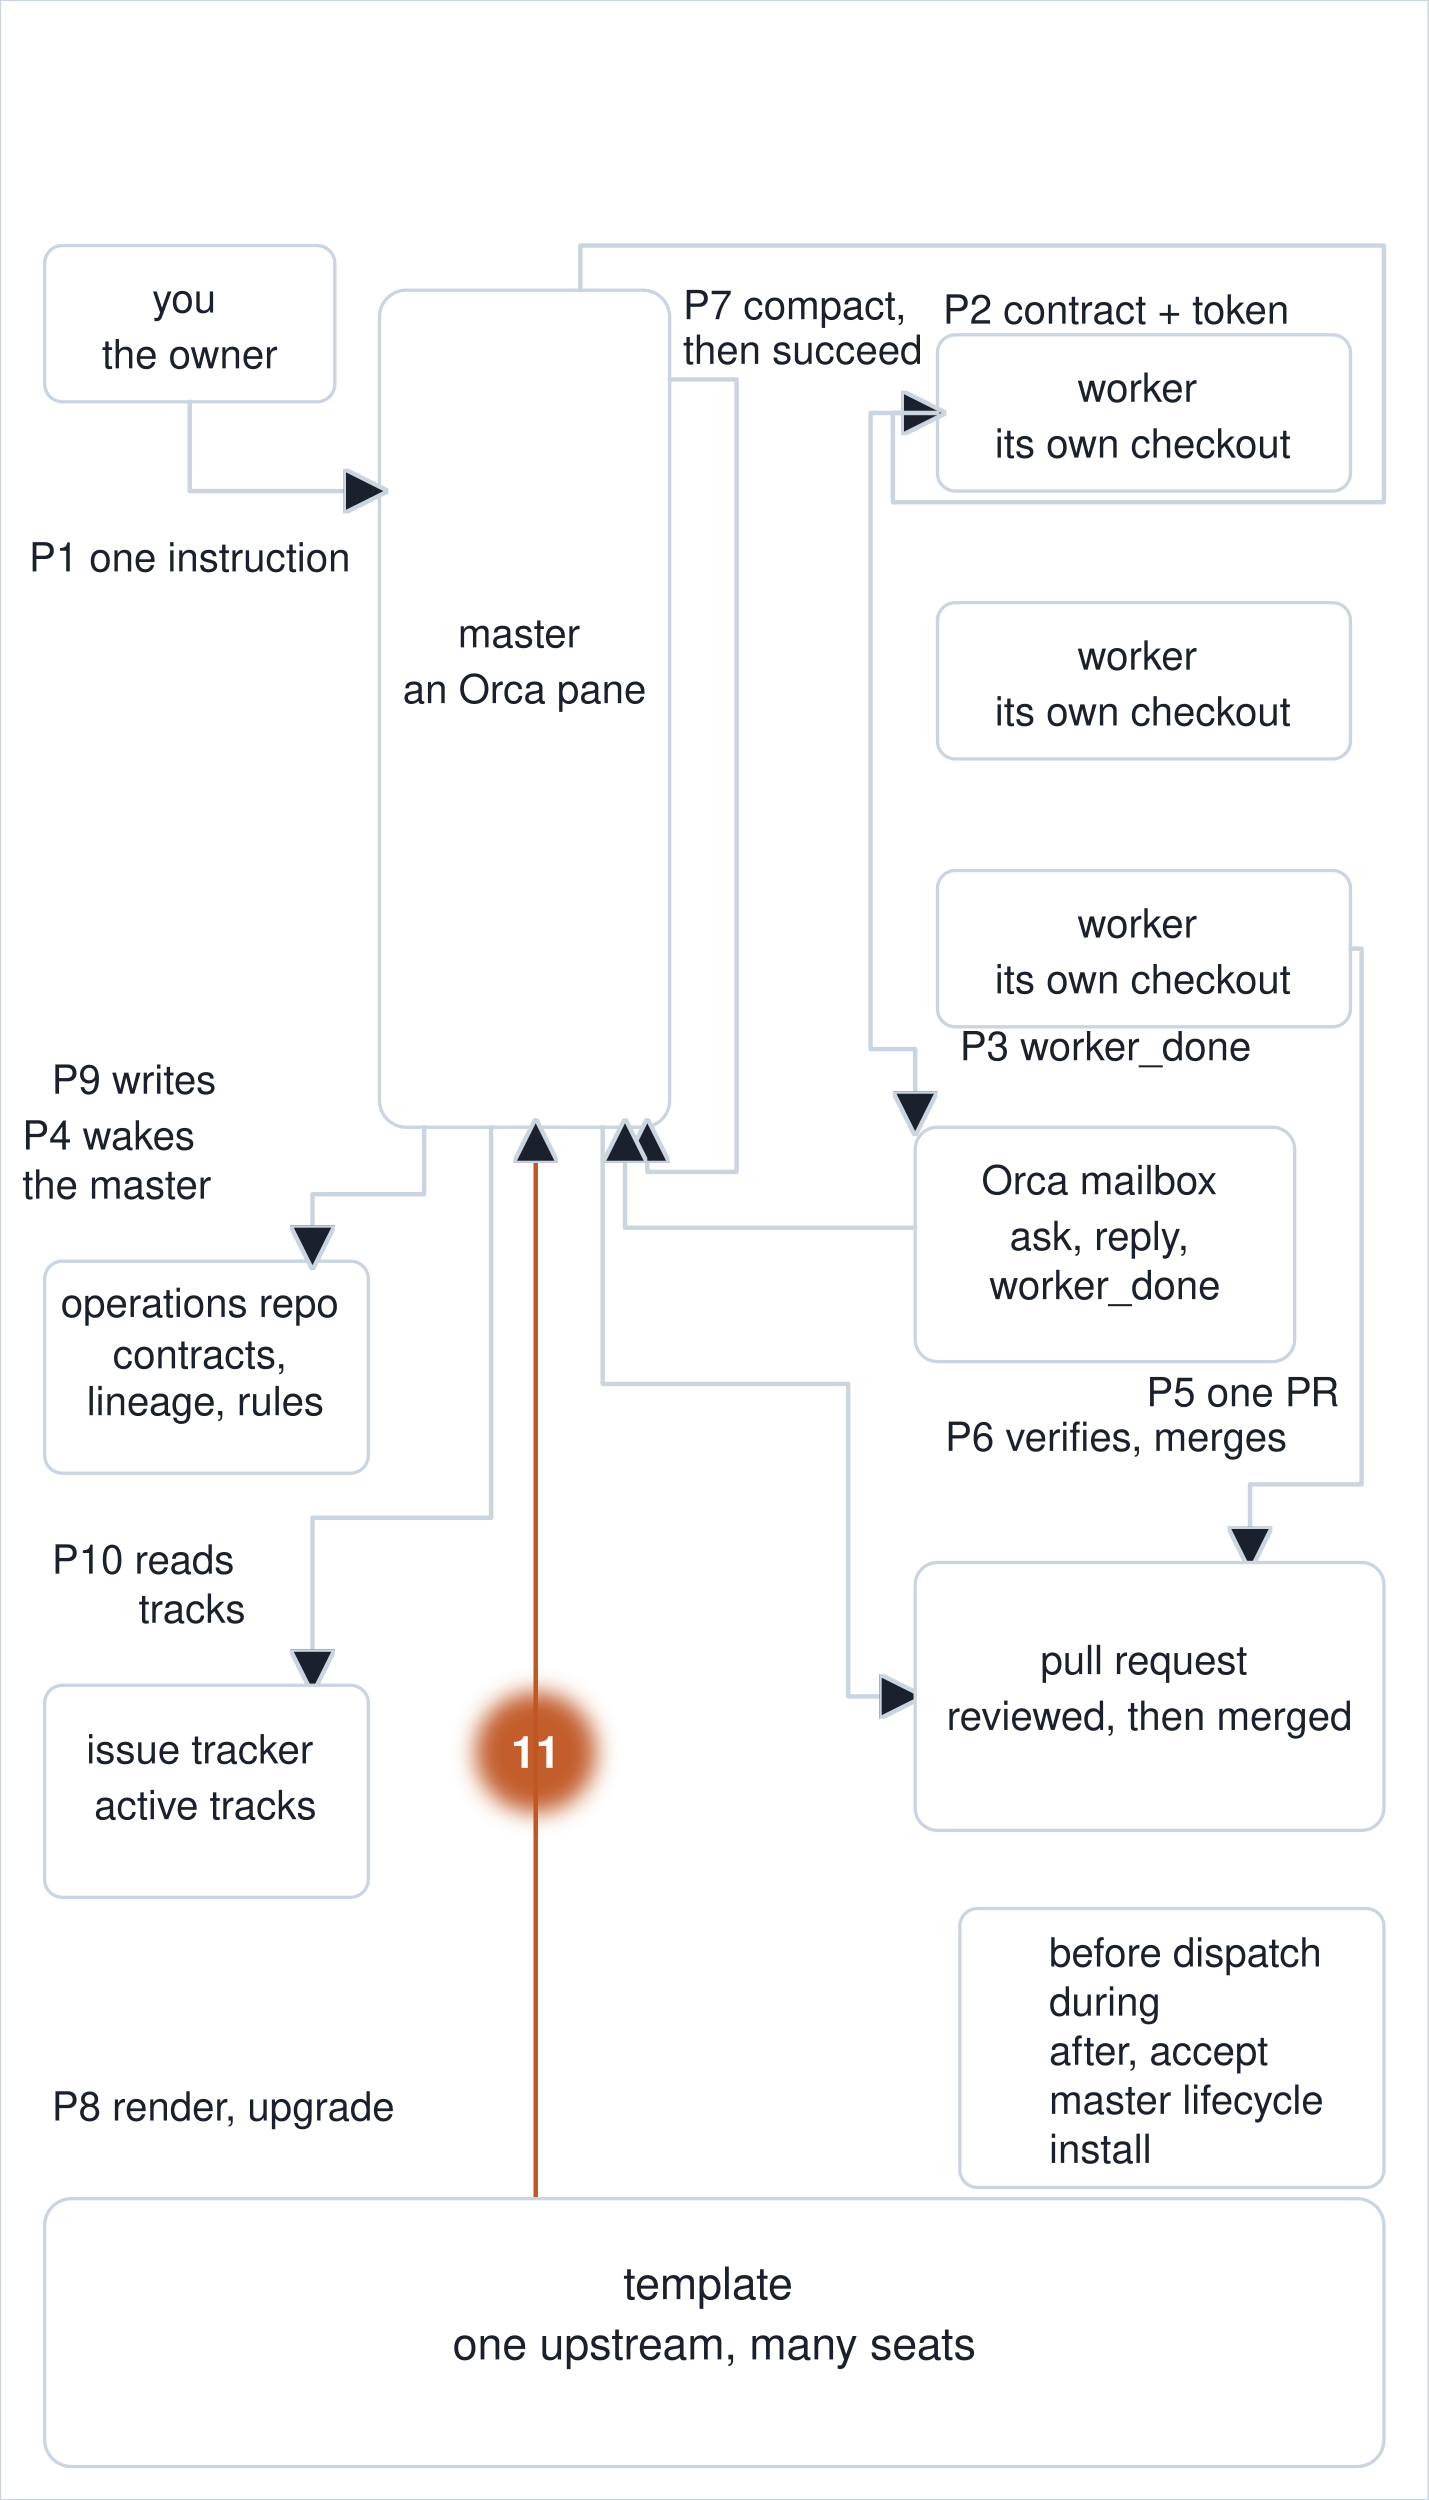
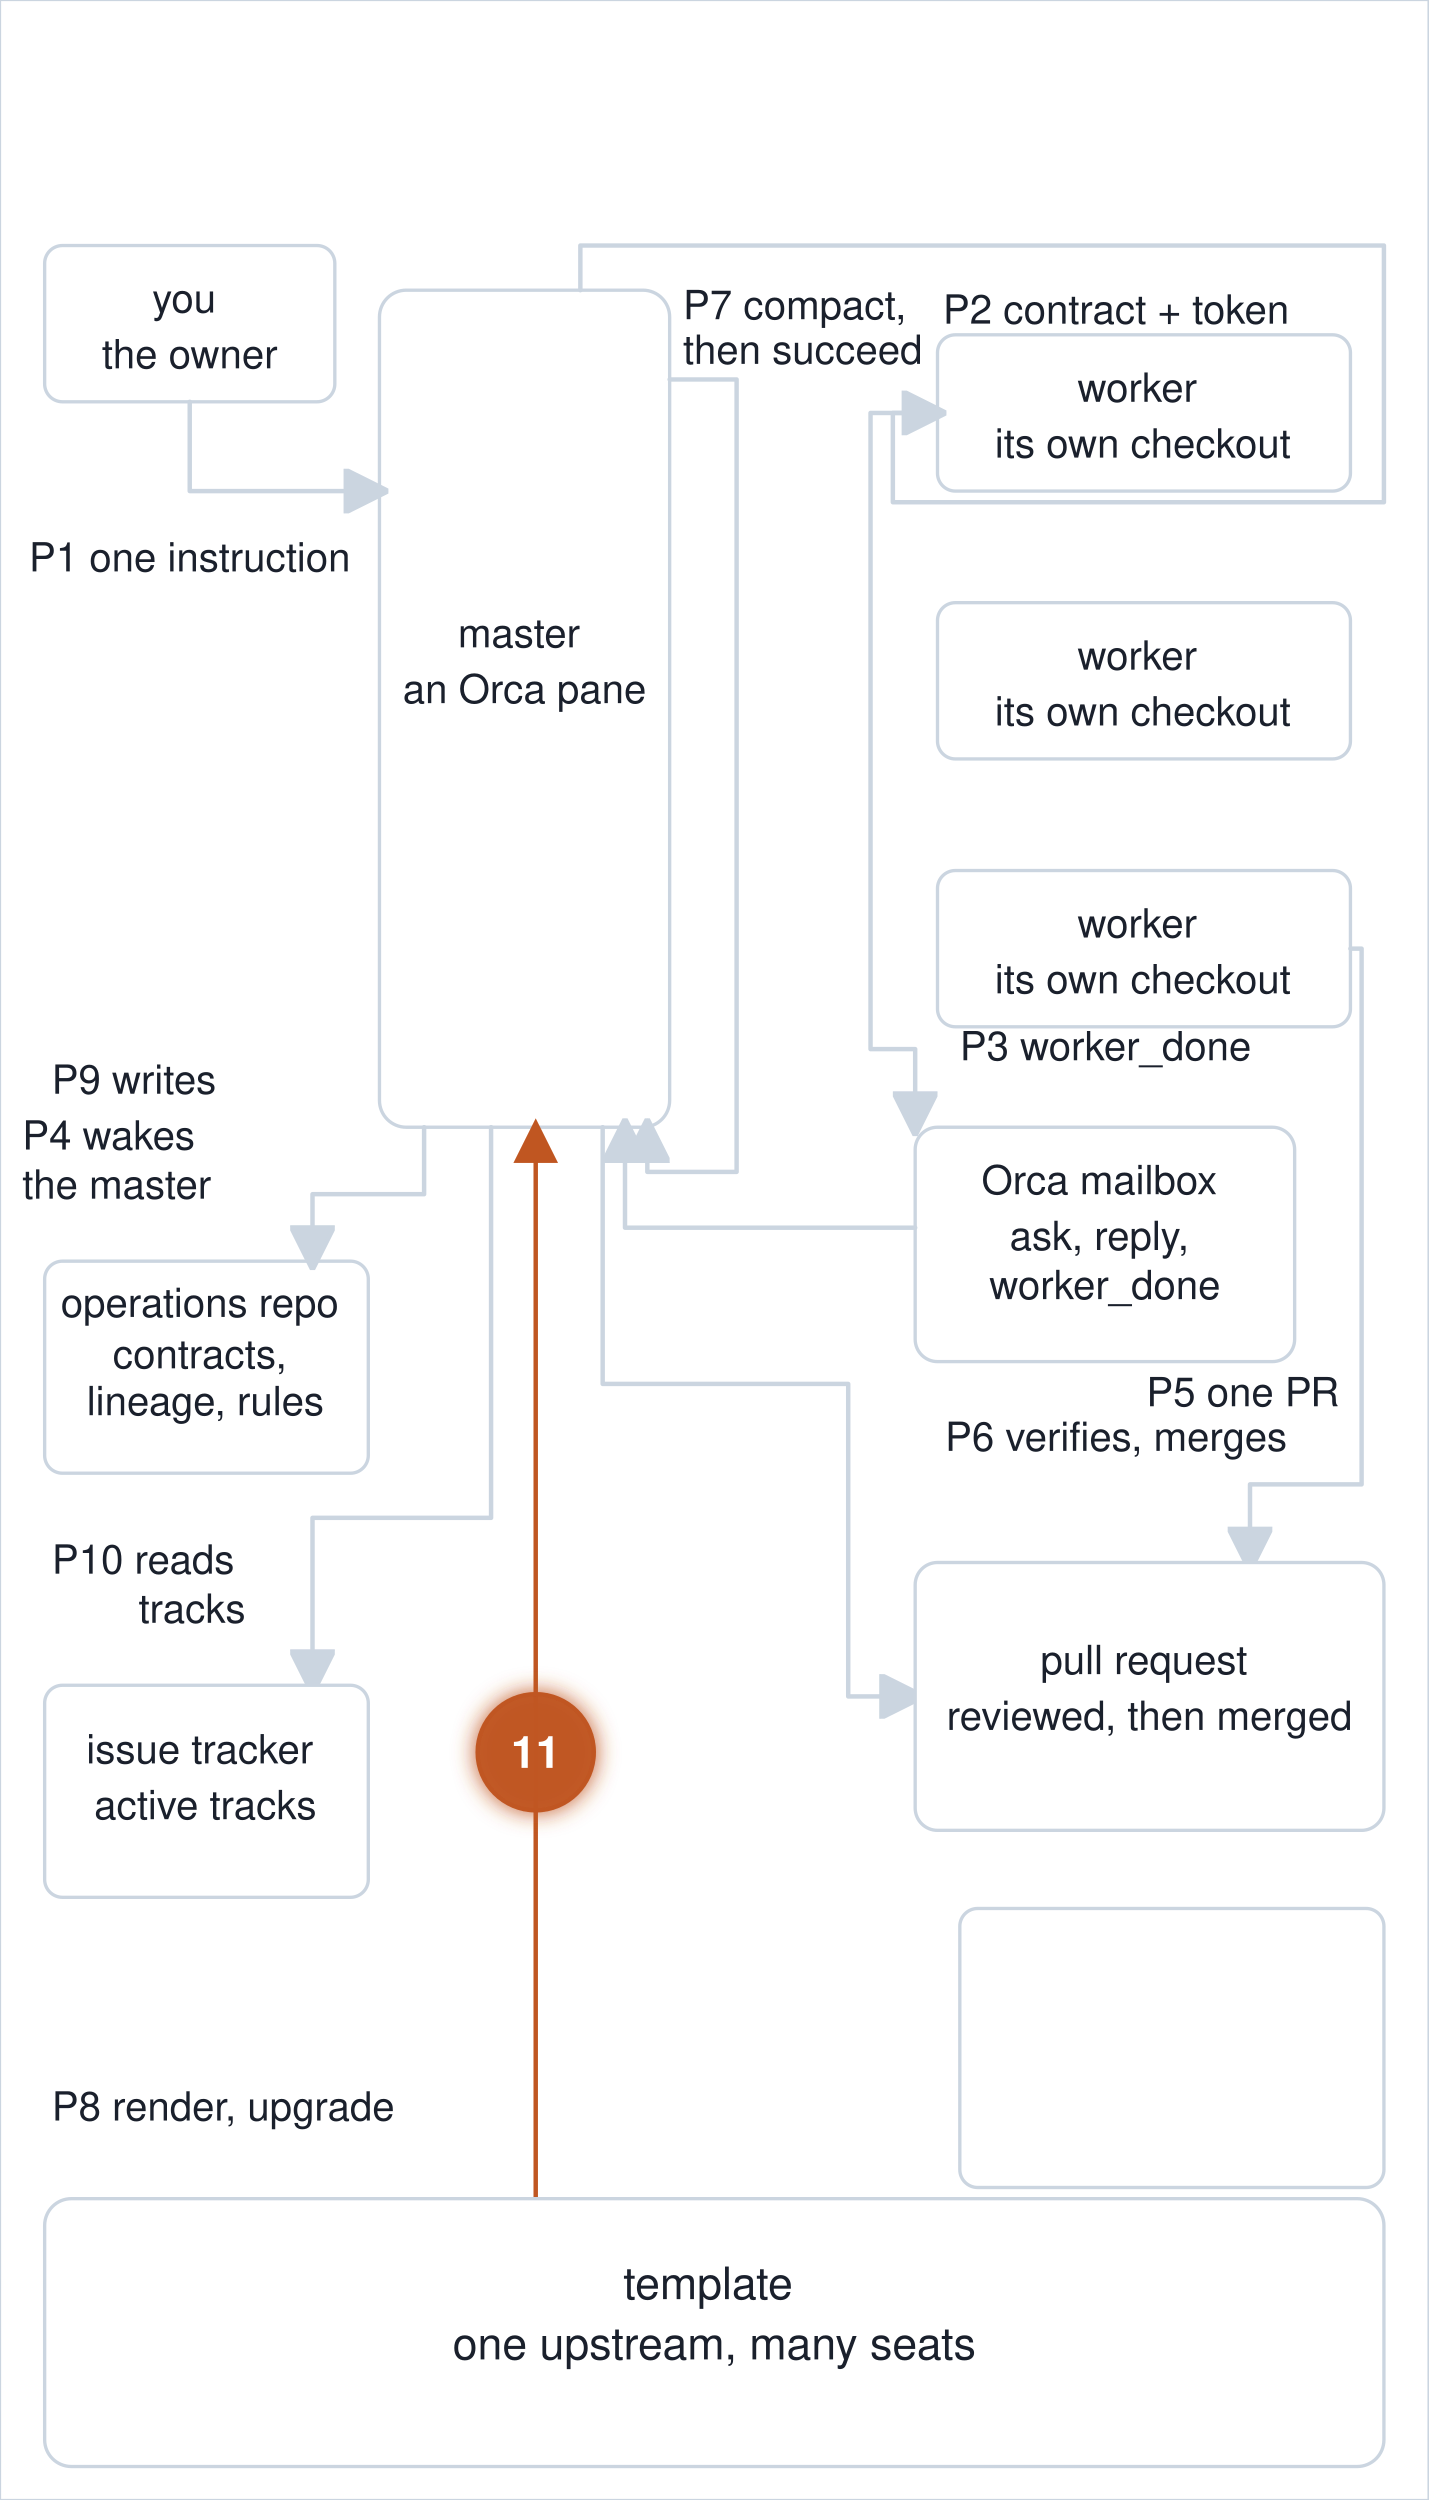
<svg xmlns="http://www.w3.org/2000/svg" width="640" height="1120" viewBox="0 0 640 1120" font-family="Helvetica, Arial, sans-serif">
  <defs>
    <marker id="system-arrow" markerWidth="10" markerHeight="10" refX="8" refY="5" orient="auto">
-       <path d="M0,0 L10,5 L0,10 z" fill="#1a202c" stroke="#cbd5e0" />
+       <path d="M0,0 L10,5 L0,10 z" fill="#cbd5e0" stroke="#cbd5e0" />
    </marker>
-     <filter id="glow-unit-11" x="-50%" y="-50%" width="200%" height="200%">
+     <marker id="highlight-arrow-11" markerWidth="10" markerHeight="10" refX="8" refY="5" orient="auto">
+       <path d="M0,0 L10,5 L0,10 z" fill="#c05621" />
+     </marker>
+     <filter id="glow-11" x="-50%" y="-50%" width="200%" height="200%">
      <feGaussianBlur in="SourceGraphic" stdDeviation="5" result="coloredBlur" />
+       <feMerge>
+         <feMergeNode in="coloredBlur" />
+         <feMergeNode in="SourceGraphic" />
+       </feMerge>
    </filter>
  </defs>
  <rect width="640" height="1120" fill="#ffffff" stroke="#cbd5e0" />
  <rect x="20" y="110" width="130" height="70" rx="8" fill="#ffffff" stroke="#cbd5e0" stroke-width="1.5" />
  <text x="85" y="140" text-anchor="middle" font-size="18" fill="#1a202c">
    <tspan x="85" dy="0">you</tspan>
    <tspan x="85" dy="25">the owner</tspan>
  </text>
  <rect x="170" y="130" width="130" height="375" rx="12" fill="#ffffff" stroke="#cbd5e0" stroke-width="1.5" />
  <text x="235" y="290" text-anchor="middle" font-size="18" fill="#1a202c">
    <tspan x="235" dy="0">master</tspan>
    <tspan x="235" dy="25">an Orca pane</tspan>
  </text>
  <rect x="420" y="150" width="185" height="70" rx="8" fill="#ffffff" stroke="#cbd5e0" stroke-width="1.5" />
  <text x="512" y="180" text-anchor="middle" font-size="18" fill="#1a202c">
    <tspan x="512" dy="0">worker</tspan>
    <tspan x="512" dy="25">its own checkout</tspan>
  </text>
  <rect x="420" y="270" width="185" height="70" rx="8" fill="#ffffff" stroke="#cbd5e0" stroke-width="1.5" />
  <text x="512" y="300" text-anchor="middle" font-size="18" fill="#1a202c">
    <tspan x="512" dy="0">worker</tspan>
    <tspan x="512" dy="25">its own checkout</tspan>
  </text>
  <rect x="420" y="390" width="185" height="70" rx="8" fill="#ffffff" stroke="#cbd5e0" stroke-width="1.5" />
  <text x="512" y="420" text-anchor="middle" font-size="18" fill="#1a202c">
    <tspan x="512" dy="0">worker</tspan>
    <tspan x="512" dy="25">its own checkout</tspan>
  </text>
  <path id="P1" d="M85 180 V220 H170" fill="none" stroke="#cbd5e0" stroke-width="2" stroke-linejoin="round" stroke-linecap="round" marker-end="url(#system-arrow)" />
  <text x="85" y="256" text-anchor="middle" font-size="18" fill="#1a202c">P1 one instruction</text>
  <path id="P2" d="M260 130 V110 H620 V225 H400 V185 H420" fill="none" stroke="#cbd5e0" stroke-width="2" stroke-linejoin="round" stroke-linecap="round" marker-end="url(#system-arrow)" />
  <text x="500" y="145" text-anchor="middle" font-size="18" fill="#1a202c">P2 contract + token</text>
  <path id="P7" d="M300 170 H330 V525 H290 V505" fill="none" stroke="#cbd5e0" stroke-width="2" stroke-linejoin="round" stroke-linecap="round" marker-end="url(#system-arrow)" />
  <text x="306" y="143" text-anchor="start" font-size="18" fill="#1a202c">
    <tspan x="306" dy="0">P7 compact,</tspan>
    <tspan x="306" dy="20">then succeed</tspan>
  </text>
  <path id="P3" d="M420 185 H390 V470 H410 V505" fill="none" stroke="#cbd5e0" stroke-width="2" stroke-linejoin="round" stroke-linecap="round" marker-end="url(#system-arrow)" />
  <text x="430" y="475" text-anchor="start" font-size="18" fill="#1a202c">P3 worker_done</text>
  <rect x="410" y="505" width="170" height="105" rx="10" fill="#ffffff" stroke="#cbd5e0" stroke-width="1.5" />
  <text x="495" y="535" text-anchor="middle" font-size="18" fill="#1a202c">
    <tspan x="495" dy="0">Orca mailbox</tspan>
    <tspan x="495" dy="25">ask, reply,</tspan>
    <tspan x="495" dy="22">worker_done</tspan>
  </text>
  <path id="P4" d="M410 550 H280 V505" fill="none" stroke="#cbd5e0" stroke-width="2" stroke-linejoin="round" stroke-linecap="round" marker-end="url(#system-arrow)" />
  <text x="10" y="515" text-anchor="start" font-size="18" fill="#1a202c">
    <tspan x="10" dy="0">P4 wakes</tspan>
    <tspan x="10" dy="22">the master</tspan>
  </text>
  <path id="P5" d="M605 425 H610 V665 H560 V700" fill="none" stroke="#cbd5e0" stroke-width="2" stroke-linejoin="round" stroke-linecap="round" marker-end="url(#system-arrow)" />
  <text x="600" y="630" text-anchor="end" font-size="18" fill="#1a202c">P5 one PR</text>
  <path id="P6" d="M270 505 V620 H380 V760 H410" fill="none" stroke="#cbd5e0" stroke-width="2" stroke-linejoin="round" stroke-linecap="round" marker-end="url(#system-arrow)" />
  <text x="500" y="650" text-anchor="middle" font-size="18" fill="#1a202c">P6 verifies, merges</text>
  <rect x="20" y="565" width="145" height="95" rx="8" fill="#ffffff" stroke="#cbd5e0" stroke-width="1.5" />
  <text x="92" y="590" text-anchor="middle" font-size="18" fill="#1a202c">
    <tspan x="92" dy="0">operations repo</tspan>
    <tspan x="92" dy="23">contracts,</tspan>
    <tspan x="92" dy="21">lineage, rules</tspan>
  </text>
  <path id="P9" d="M190 505 V535 H140 V565" fill="none" stroke="#cbd5e0" stroke-width="2" stroke-linejoin="round" stroke-linecap="round" marker-end="url(#system-arrow)" />
  <text x="60" y="490" text-anchor="middle" font-size="18" fill="#1a202c">P9 writes</text>
  <path id="P10" d="M220 505 V680 H140 V755" fill="none" stroke="#cbd5e0" stroke-width="2" stroke-linejoin="round" stroke-linecap="round" marker-end="url(#system-arrow)" />
  <text x="110" y="705" text-anchor="end" font-size="18" fill="#1a202c">
    <tspan x="110" dy="0">P10 reads</tspan>
    <tspan x="110" dy="22">tracks</tspan>
  </text>
  <rect x="20" y="755" width="145" height="95" rx="8" fill="#ffffff" stroke="#cbd5e0" stroke-width="1.5" />
  <text x="92" y="790" text-anchor="middle" font-size="18" fill="#1a202c">
    <tspan x="92" dy="0">issue tracker</tspan>
    <tspan x="92" dy="25">active tracks</tspan>
  </text>
  <rect x="410" y="700" width="210" height="120" rx="10" fill="#ffffff" stroke="#cbd5e0" stroke-width="1.5" />
  <text x="515" y="750" text-anchor="middle" font-size="18" fill="#1a202c">
    <tspan x="515" dy="0">pull request</tspan>
    <tspan x="515" dy="25">reviewed, then merged</tspan>
  </text>
-   <path id="P8" d="M240 985 V505" fill="none" stroke="#c05621" stroke-width="2" stroke-linejoin="round" stroke-linecap="round" marker-end="url(#system-arrow)" />
+   <path id="P8" d="M240 985 V505" fill="none" stroke="#c05621" stroke-width="2" stroke-linejoin="round" stroke-linecap="round" marker-end="url(#highlight-arrow-11)" />
  <text x="100" y="950" text-anchor="middle" font-size="18" fill="#1a202c">P8 render, upgrade</text>
-   <circle id="check-11" cx="240" cy="785" r="26" fill="#c05621" stroke="#c05621" stroke-width="2" fill-opacity="0.95" filter="url(#glow-unit-11)" />
+   <circle id="check-11" cx="240" cy="785" r="26" fill="#c05621" stroke="#c05621" stroke-width="2" fill-opacity="0.95" filter="url(#glow-11)" />
  <text x="240" y="792" text-anchor="middle" font-size="20" font-weight="bold" fill="#ffffff">11</text>
  <rect x="430" y="855" width="190" height="125" rx="8" fill="#ffffff" stroke="#cbd5e0" stroke-width="1.5" />
-   <text x="470" y="881" font-size="18" fill="#1a202c">before dispatch</text>
-   <text x="470" y="903" font-size="18" fill="#1a202c">during</text>
-   <text x="470" y="925" font-size="18" fill="#1a202c">after, accept</text>
-   <text x="470" y="947" font-size="18" fill="#1a202c">master lifecycle</text>
-   <text x="470" y="969" font-size="18" fill="#1a202c">install</text>
  <rect x="20" y="985" width="600" height="120" rx="12" fill="#ffffff" stroke="#cbd5e0" stroke-width="1.5" />
  <text x="320" y="1030" text-anchor="middle" font-size="20" fill="#1a202c">
    <tspan x="320" dy="0">template</tspan>
    <tspan x="320" dy="27">one upstream, many seats</tspan>
  </text>
</svg>
